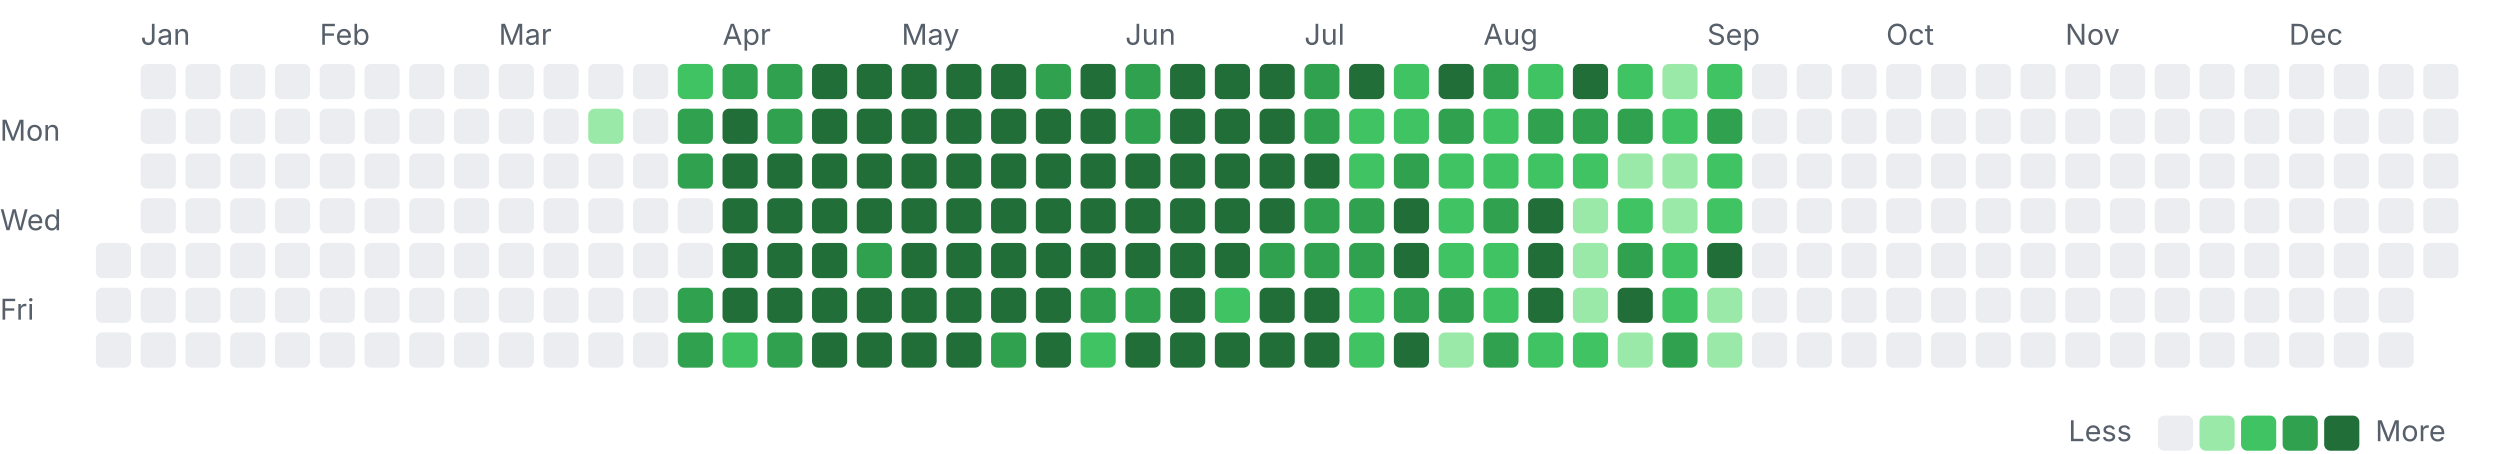
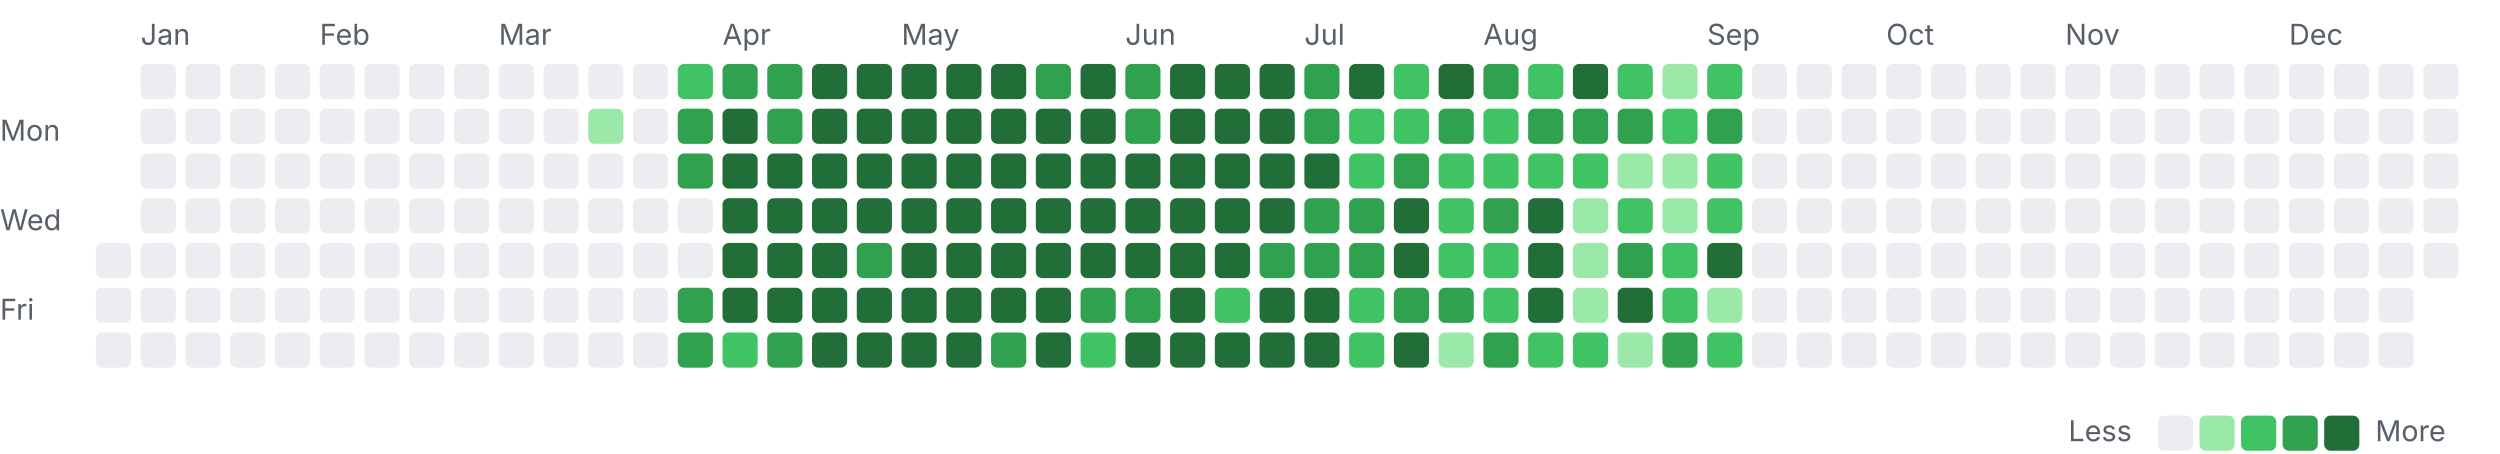
<svg xmlns="http://www.w3.org/2000/svg" width="782" height="142" viewBox="0 0 782 142">
  <style>.l0{fill:#ebedf0}.l1{fill:#9be9a8}.l2{fill:#40c463}.l3{fill:#30a14e}.l4{fill:#216e39} .lbl{fill:#57606a;font:9px -apple-system,Segoe UI,sans-serif}@media(prefers-color-scheme:dark){.l0{fill:#161b22}.l1{fill:#0e4429}.l2{fill:#006d32}.l3{fill:#26a641}.l4{fill:#39d353} .lbl{fill:#8b949e}}</style>
  <text class="lbl" x="44" y="14">Jan</text>
  <text class="lbl" x="100" y="14">Feb</text>
  <text class="lbl" x="156" y="14">Mar</text>
  <text class="lbl" x="226" y="14">Apr</text>
  <text class="lbl" x="282" y="14">May</text>
  <text class="lbl" x="352" y="14">Jun</text>
  <text class="lbl" x="408" y="14">Jul</text>
  <text class="lbl" x="464" y="14">Aug</text>
  <text class="lbl" x="534" y="14">Sep</text>
  <text class="lbl" x="590" y="14">Oct</text>
  <text class="lbl" x="646" y="14">Nov</text>
  <text class="lbl" x="716" y="14">Dec</text>
  <text class="lbl" x="0" y="44">Mon</text>
  <text class="lbl" x="0" y="72">Wed</text>
  <text class="lbl" x="0" y="100">Fri</text>
  <rect class="l0" x="30" y="76" width="11" height="11" rx="2" />
  <rect class="l0" x="30" y="90" width="11" height="11" rx="2" />
  <rect class="l0" x="30" y="104" width="11" height="11" rx="2" />
  <rect class="l0" x="44" y="20" width="11" height="11" rx="2" />
  <rect class="l0" x="44" y="34" width="11" height="11" rx="2" />
  <rect class="l0" x="44" y="48" width="11" height="11" rx="2" />
  <rect class="l0" x="44" y="62" width="11" height="11" rx="2" />
  <rect class="l0" x="44" y="76" width="11" height="11" rx="2" />
  <rect class="l0" x="44" y="90" width="11" height="11" rx="2" />
  <rect class="l0" x="44" y="104" width="11" height="11" rx="2" />
  <rect class="l0" x="58" y="20" width="11" height="11" rx="2" />
  <rect class="l0" x="58" y="34" width="11" height="11" rx="2" />
  <rect class="l0" x="58" y="48" width="11" height="11" rx="2" />
  <rect class="l0" x="58" y="62" width="11" height="11" rx="2" />
  <rect class="l0" x="58" y="76" width="11" height="11" rx="2" />
  <rect class="l0" x="58" y="90" width="11" height="11" rx="2" />
  <rect class="l0" x="58" y="104" width="11" height="11" rx="2" />
  <rect class="l0" x="72" y="20" width="11" height="11" rx="2" />
  <rect class="l0" x="72" y="34" width="11" height="11" rx="2" />
  <rect class="l0" x="72" y="48" width="11" height="11" rx="2" />
  <rect class="l0" x="72" y="62" width="11" height="11" rx="2" />
  <rect class="l0" x="72" y="76" width="11" height="11" rx="2" />
  <rect class="l0" x="72" y="90" width="11" height="11" rx="2" />
  <rect class="l0" x="72" y="104" width="11" height="11" rx="2" />
  <rect class="l0" x="86" y="20" width="11" height="11" rx="2" />
  <rect class="l0" x="86" y="34" width="11" height="11" rx="2" />
  <rect class="l0" x="86" y="48" width="11" height="11" rx="2" />
  <rect class="l0" x="86" y="62" width="11" height="11" rx="2" />
  <rect class="l0" x="86" y="76" width="11" height="11" rx="2" />
  <rect class="l0" x="86" y="90" width="11" height="11" rx="2" />
  <rect class="l0" x="86" y="104" width="11" height="11" rx="2" />
  <rect class="l0" x="100" y="20" width="11" height="11" rx="2" />
  <rect class="l0" x="100" y="34" width="11" height="11" rx="2" />
  <rect class="l0" x="100" y="48" width="11" height="11" rx="2" />
  <rect class="l0" x="100" y="62" width="11" height="11" rx="2" />
  <rect class="l0" x="100" y="76" width="11" height="11" rx="2" />
  <rect class="l0" x="100" y="90" width="11" height="11" rx="2" />
  <rect class="l0" x="100" y="104" width="11" height="11" rx="2" />
  <rect class="l0" x="114" y="20" width="11" height="11" rx="2" />
  <rect class="l0" x="114" y="34" width="11" height="11" rx="2" />
  <rect class="l0" x="114" y="48" width="11" height="11" rx="2" />
  <rect class="l0" x="114" y="62" width="11" height="11" rx="2" />
  <rect class="l0" x="114" y="76" width="11" height="11" rx="2" />
  <rect class="l0" x="114" y="90" width="11" height="11" rx="2" />
  <rect class="l0" x="114" y="104" width="11" height="11" rx="2" />
  <rect class="l0" x="128" y="20" width="11" height="11" rx="2" />
  <rect class="l0" x="128" y="34" width="11" height="11" rx="2" />
  <rect class="l0" x="128" y="48" width="11" height="11" rx="2" />
  <rect class="l0" x="128" y="62" width="11" height="11" rx="2" />
  <rect class="l0" x="128" y="76" width="11" height="11" rx="2" />
  <rect class="l0" x="128" y="90" width="11" height="11" rx="2" />
  <rect class="l0" x="128" y="104" width="11" height="11" rx="2" />
  <rect class="l0" x="142" y="20" width="11" height="11" rx="2" />
  <rect class="l0" x="142" y="34" width="11" height="11" rx="2" />
  <rect class="l0" x="142" y="48" width="11" height="11" rx="2" />
  <rect class="l0" x="142" y="62" width="11" height="11" rx="2" />
  <rect class="l0" x="142" y="76" width="11" height="11" rx="2" />
  <rect class="l0" x="142" y="90" width="11" height="11" rx="2" />
  <rect class="l0" x="142" y="104" width="11" height="11" rx="2" />
  <rect class="l0" x="156" y="20" width="11" height="11" rx="2" />
  <rect class="l0" x="156" y="34" width="11" height="11" rx="2" />
  <rect class="l0" x="156" y="48" width="11" height="11" rx="2" />
  <rect class="l0" x="156" y="62" width="11" height="11" rx="2" />
  <rect class="l0" x="156" y="76" width="11" height="11" rx="2" />
  <rect class="l0" x="156" y="90" width="11" height="11" rx="2" />
  <rect class="l0" x="156" y="104" width="11" height="11" rx="2" />
  <rect class="l0" x="170" y="20" width="11" height="11" rx="2" />
  <rect class="l0" x="170" y="34" width="11" height="11" rx="2" />
  <rect class="l0" x="170" y="48" width="11" height="11" rx="2" />
  <rect class="l0" x="170" y="62" width="11" height="11" rx="2" />
  <rect class="l0" x="170" y="76" width="11" height="11" rx="2" />
  <rect class="l0" x="170" y="90" width="11" height="11" rx="2" />
  <rect class="l0" x="170" y="104" width="11" height="11" rx="2" />
  <rect class="l0" x="184" y="20" width="11" height="11" rx="2" />
  <rect class="l1" x="184" y="34" width="11" height="11" rx="2" />
  <rect class="l0" x="184" y="48" width="11" height="11" rx="2" />
  <rect class="l0" x="184" y="62" width="11" height="11" rx="2" />
  <rect class="l0" x="184" y="76" width="11" height="11" rx="2" />
  <rect class="l0" x="184" y="90" width="11" height="11" rx="2" />
  <rect class="l0" x="184" y="104" width="11" height="11" rx="2" />
  <rect class="l0" x="198" y="20" width="11" height="11" rx="2" />
  <rect class="l0" x="198" y="34" width="11" height="11" rx="2" />
  <rect class="l0" x="198" y="48" width="11" height="11" rx="2" />
  <rect class="l0" x="198" y="62" width="11" height="11" rx="2" />
  <rect class="l0" x="198" y="76" width="11" height="11" rx="2" />
  <rect class="l0" x="198" y="90" width="11" height="11" rx="2" />
  <rect class="l0" x="198" y="104" width="11" height="11" rx="2" />
  <rect class="l2" x="212" y="20" width="11" height="11" rx="2" />
  <rect class="l3" x="212" y="34" width="11" height="11" rx="2" />
  <rect class="l3" x="212" y="48" width="11" height="11" rx="2" />
  <rect class="l0" x="212" y="62" width="11" height="11" rx="2" />
  <rect class="l0" x="212" y="76" width="11" height="11" rx="2" />
  <rect class="l3" x="212" y="90" width="11" height="11" rx="2" />
  <rect class="l3" x="212" y="104" width="11" height="11" rx="2" />
  <rect class="l3" x="226" y="20" width="11" height="11" rx="2" />
  <rect class="l4" x="226" y="34" width="11" height="11" rx="2" />
  <rect class="l4" x="226" y="48" width="11" height="11" rx="2" />
  <rect class="l4" x="226" y="62" width="11" height="11" rx="2" />
  <rect class="l4" x="226" y="76" width="11" height="11" rx="2" />
  <rect class="l4" x="226" y="90" width="11" height="11" rx="2" />
  <rect class="l2" x="226" y="104" width="11" height="11" rx="2" />
  <rect class="l3" x="240" y="20" width="11" height="11" rx="2" />
  <rect class="l3" x="240" y="34" width="11" height="11" rx="2" />
  <rect class="l4" x="240" y="48" width="11" height="11" rx="2" />
  <rect class="l4" x="240" y="62" width="11" height="11" rx="2" />
  <rect class="l4" x="240" y="76" width="11" height="11" rx="2" />
  <rect class="l4" x="240" y="90" width="11" height="11" rx="2" />
  <rect class="l3" x="240" y="104" width="11" height="11" rx="2" />
  <rect class="l4" x="254" y="20" width="11" height="11" rx="2" />
  <rect class="l4" x="254" y="34" width="11" height="11" rx="2" />
  <rect class="l4" x="254" y="48" width="11" height="11" rx="2" />
  <rect class="l4" x="254" y="62" width="11" height="11" rx="2" />
  <rect class="l4" x="254" y="76" width="11" height="11" rx="2" />
  <rect class="l4" x="254" y="90" width="11" height="11" rx="2" />
  <rect class="l4" x="254" y="104" width="11" height="11" rx="2" />
  <rect class="l4" x="268" y="20" width="11" height="11" rx="2" />
  <rect class="l4" x="268" y="34" width="11" height="11" rx="2" />
  <rect class="l4" x="268" y="48" width="11" height="11" rx="2" />
  <rect class="l4" x="268" y="62" width="11" height="11" rx="2" />
  <rect class="l3" x="268" y="76" width="11" height="11" rx="2" />
  <rect class="l4" x="268" y="90" width="11" height="11" rx="2" />
  <rect class="l4" x="268" y="104" width="11" height="11" rx="2" />
  <rect class="l4" x="282" y="20" width="11" height="11" rx="2" />
  <rect class="l4" x="282" y="34" width="11" height="11" rx="2" />
  <rect class="l4" x="282" y="48" width="11" height="11" rx="2" />
  <rect class="l4" x="282" y="62" width="11" height="11" rx="2" />
  <rect class="l4" x="282" y="76" width="11" height="11" rx="2" />
  <rect class="l4" x="282" y="90" width="11" height="11" rx="2" />
  <rect class="l4" x="282" y="104" width="11" height="11" rx="2" />
  <rect class="l4" x="296" y="20" width="11" height="11" rx="2" />
  <rect class="l4" x="296" y="34" width="11" height="11" rx="2" />
  <rect class="l4" x="296" y="48" width="11" height="11" rx="2" />
  <rect class="l4" x="296" y="62" width="11" height="11" rx="2" />
  <rect class="l4" x="296" y="76" width="11" height="11" rx="2" />
  <rect class="l4" x="296" y="90" width="11" height="11" rx="2" />
  <rect class="l4" x="296" y="104" width="11" height="11" rx="2" />
  <rect class="l4" x="310" y="20" width="11" height="11" rx="2" />
  <rect class="l4" x="310" y="34" width="11" height="11" rx="2" />
  <rect class="l4" x="310" y="48" width="11" height="11" rx="2" />
  <rect class="l4" x="310" y="62" width="11" height="11" rx="2" />
  <rect class="l4" x="310" y="76" width="11" height="11" rx="2" />
  <rect class="l4" x="310" y="90" width="11" height="11" rx="2" />
  <rect class="l3" x="310" y="104" width="11" height="11" rx="2" />
  <rect class="l3" x="324" y="20" width="11" height="11" rx="2" />
  <rect class="l4" x="324" y="34" width="11" height="11" rx="2" />
  <rect class="l4" x="324" y="48" width="11" height="11" rx="2" />
  <rect class="l4" x="324" y="62" width="11" height="11" rx="2" />
  <rect class="l4" x="324" y="76" width="11" height="11" rx="2" />
  <rect class="l4" x="324" y="90" width="11" height="11" rx="2" />
  <rect class="l4" x="324" y="104" width="11" height="11" rx="2" />
  <rect class="l4" x="338" y="20" width="11" height="11" rx="2" />
  <rect class="l4" x="338" y="34" width="11" height="11" rx="2" />
  <rect class="l4" x="338" y="48" width="11" height="11" rx="2" />
  <rect class="l4" x="338" y="62" width="11" height="11" rx="2" />
  <rect class="l4" x="338" y="76" width="11" height="11" rx="2" />
  <rect class="l3" x="338" y="90" width="11" height="11" rx="2" />
  <rect class="l2" x="338" y="104" width="11" height="11" rx="2" />
  <rect class="l3" x="352" y="20" width="11" height="11" rx="2" />
  <rect class="l3" x="352" y="34" width="11" height="11" rx="2" />
  <rect class="l4" x="352" y="48" width="11" height="11" rx="2" />
  <rect class="l4" x="352" y="62" width="11" height="11" rx="2" />
  <rect class="l4" x="352" y="76" width="11" height="11" rx="2" />
  <rect class="l3" x="352" y="90" width="11" height="11" rx="2" />
  <rect class="l4" x="352" y="104" width="11" height="11" rx="2" />
  <rect class="l4" x="366" y="20" width="11" height="11" rx="2" />
  <rect class="l4" x="366" y="34" width="11" height="11" rx="2" />
  <rect class="l4" x="366" y="48" width="11" height="11" rx="2" />
  <rect class="l4" x="366" y="62" width="11" height="11" rx="2" />
  <rect class="l4" x="366" y="76" width="11" height="11" rx="2" />
  <rect class="l4" x="366" y="90" width="11" height="11" rx="2" />
  <rect class="l4" x="366" y="104" width="11" height="11" rx="2" />
  <rect class="l4" x="380" y="20" width="11" height="11" rx="2" />
  <rect class="l4" x="380" y="34" width="11" height="11" rx="2" />
  <rect class="l4" x="380" y="48" width="11" height="11" rx="2" />
  <rect class="l4" x="380" y="62" width="11" height="11" rx="2" />
  <rect class="l4" x="380" y="76" width="11" height="11" rx="2" />
  <rect class="l2" x="380" y="90" width="11" height="11" rx="2" />
  <rect class="l4" x="380" y="104" width="11" height="11" rx="2" />
  <rect class="l4" x="394" y="20" width="11" height="11" rx="2" />
  <rect class="l4" x="394" y="34" width="11" height="11" rx="2" />
  <rect class="l4" x="394" y="48" width="11" height="11" rx="2" />
  <rect class="l4" x="394" y="62" width="11" height="11" rx="2" />
  <rect class="l3" x="394" y="76" width="11" height="11" rx="2" />
  <rect class="l4" x="394" y="90" width="11" height="11" rx="2" />
  <rect class="l4" x="394" y="104" width="11" height="11" rx="2" />
  <rect class="l3" x="408" y="20" width="11" height="11" rx="2" />
  <rect class="l3" x="408" y="34" width="11" height="11" rx="2" />
  <rect class="l4" x="408" y="48" width="11" height="11" rx="2" />
  <rect class="l3" x="408" y="62" width="11" height="11" rx="2" />
  <rect class="l3" x="408" y="76" width="11" height="11" rx="2" />
  <rect class="l4" x="408" y="90" width="11" height="11" rx="2" />
  <rect class="l4" x="408" y="104" width="11" height="11" rx="2" />
  <rect class="l4" x="422" y="20" width="11" height="11" rx="2" />
  <rect class="l2" x="422" y="34" width="11" height="11" rx="2" />
  <rect class="l2" x="422" y="48" width="11" height="11" rx="2" />
  <rect class="l3" x="422" y="62" width="11" height="11" rx="2" />
  <rect class="l3" x="422" y="76" width="11" height="11" rx="2" />
  <rect class="l2" x="422" y="90" width="11" height="11" rx="2" />
  <rect class="l2" x="422" y="104" width="11" height="11" rx="2" />
  <rect class="l2" x="436" y="20" width="11" height="11" rx="2" />
  <rect class="l2" x="436" y="34" width="11" height="11" rx="2" />
  <rect class="l3" x="436" y="48" width="11" height="11" rx="2" />
  <rect class="l4" x="436" y="62" width="11" height="11" rx="2" />
  <rect class="l4" x="436" y="76" width="11" height="11" rx="2" />
  <rect class="l3" x="436" y="90" width="11" height="11" rx="2" />
  <rect class="l4" x="436" y="104" width="11" height="11" rx="2" />
  <rect class="l4" x="450" y="20" width="11" height="11" rx="2" />
  <rect class="l3" x="450" y="34" width="11" height="11" rx="2" />
  <rect class="l2" x="450" y="48" width="11" height="11" rx="2" />
  <rect class="l2" x="450" y="62" width="11" height="11" rx="2" />
  <rect class="l2" x="450" y="76" width="11" height="11" rx="2" />
  <rect class="l3" x="450" y="90" width="11" height="11" rx="2" />
  <rect class="l1" x="450" y="104" width="11" height="11" rx="2" />
  <rect class="l3" x="464" y="20" width="11" height="11" rx="2" />
  <rect class="l2" x="464" y="34" width="11" height="11" rx="2" />
  <rect class="l2" x="464" y="48" width="11" height="11" rx="2" />
  <rect class="l3" x="464" y="62" width="11" height="11" rx="2" />
  <rect class="l2" x="464" y="76" width="11" height="11" rx="2" />
  <rect class="l2" x="464" y="90" width="11" height="11" rx="2" />
  <rect class="l3" x="464" y="104" width="11" height="11" rx="2" />
  <rect class="l2" x="478" y="20" width="11" height="11" rx="2" />
  <rect class="l3" x="478" y="34" width="11" height="11" rx="2" />
  <rect class="l2" x="478" y="48" width="11" height="11" rx="2" />
  <rect class="l4" x="478" y="62" width="11" height="11" rx="2" />
  <rect class="l4" x="478" y="76" width="11" height="11" rx="2" />
  <rect class="l4" x="478" y="90" width="11" height="11" rx="2" />
  <rect class="l2" x="478" y="104" width="11" height="11" rx="2" />
  <rect class="l4" x="492" y="20" width="11" height="11" rx="2" />
  <rect class="l3" x="492" y="34" width="11" height="11" rx="2" />
  <rect class="l2" x="492" y="48" width="11" height="11" rx="2" />
  <rect class="l1" x="492" y="62" width="11" height="11" rx="2" />
  <rect class="l1" x="492" y="76" width="11" height="11" rx="2" />
  <rect class="l1" x="492" y="90" width="11" height="11" rx="2" />
  <rect class="l2" x="492" y="104" width="11" height="11" rx="2" />
  <rect class="l2" x="506" y="20" width="11" height="11" rx="2" />
  <rect class="l3" x="506" y="34" width="11" height="11" rx="2" />
  <rect class="l1" x="506" y="48" width="11" height="11" rx="2" />
  <rect class="l2" x="506" y="62" width="11" height="11" rx="2" />
  <rect class="l3" x="506" y="76" width="11" height="11" rx="2" />
  <rect class="l4" x="506" y="90" width="11" height="11" rx="2" />
  <rect class="l1" x="506" y="104" width="11" height="11" rx="2" />
  <rect class="l1" x="520" y="20" width="11" height="11" rx="2" />
  <rect class="l2" x="520" y="34" width="11" height="11" rx="2" />
  <rect class="l1" x="520" y="48" width="11" height="11" rx="2" />
  <rect class="l1" x="520" y="62" width="11" height="11" rx="2" />
  <rect class="l2" x="520" y="76" width="11" height="11" rx="2" />
  <rect class="l2" x="520" y="90" width="11" height="11" rx="2" />
  <rect class="l3" x="520" y="104" width="11" height="11" rx="2" />
  <rect class="l2" x="534" y="20" width="11" height="11" rx="2" />
  <rect class="l3" x="534" y="34" width="11" height="11" rx="2" />
  <rect class="l2" x="534" y="48" width="11" height="11" rx="2" />
  <rect class="l2" x="534" y="62" width="11" height="11" rx="2" />
  <rect class="l4" x="534" y="76" width="11" height="11" rx="2" />
  <rect class="l1" x="534" y="90" width="11" height="11" rx="2" />
-   <rect class="l1" x="534" y="104" width="11" height="11" rx="2" />
+   <rect class="l2" x="534" y="104" width="11" height="11" rx="2" />
  <rect class="l0" x="548" y="20" width="11" height="11" rx="2" />
  <rect class="l0" x="548" y="34" width="11" height="11" rx="2" />
  <rect class="l0" x="548" y="48" width="11" height="11" rx="2" />
  <rect class="l0" x="548" y="62" width="11" height="11" rx="2" />
  <rect class="l0" x="548" y="76" width="11" height="11" rx="2" />
  <rect class="l0" x="548" y="90" width="11" height="11" rx="2" />
  <rect class="l0" x="548" y="104" width="11" height="11" rx="2" />
  <rect class="l0" x="562" y="20" width="11" height="11" rx="2" />
  <rect class="l0" x="562" y="34" width="11" height="11" rx="2" />
  <rect class="l0" x="562" y="48" width="11" height="11" rx="2" />
  <rect class="l0" x="562" y="62" width="11" height="11" rx="2" />
  <rect class="l0" x="562" y="76" width="11" height="11" rx="2" />
  <rect class="l0" x="562" y="90" width="11" height="11" rx="2" />
  <rect class="l0" x="562" y="104" width="11" height="11" rx="2" />
  <rect class="l0" x="576" y="20" width="11" height="11" rx="2" />
  <rect class="l0" x="576" y="34" width="11" height="11" rx="2" />
  <rect class="l0" x="576" y="48" width="11" height="11" rx="2" />
  <rect class="l0" x="576" y="62" width="11" height="11" rx="2" />
  <rect class="l0" x="576" y="76" width="11" height="11" rx="2" />
  <rect class="l0" x="576" y="90" width="11" height="11" rx="2" />
  <rect class="l0" x="576" y="104" width="11" height="11" rx="2" />
  <rect class="l0" x="590" y="20" width="11" height="11" rx="2" />
  <rect class="l0" x="590" y="34" width="11" height="11" rx="2" />
  <rect class="l0" x="590" y="48" width="11" height="11" rx="2" />
  <rect class="l0" x="590" y="62" width="11" height="11" rx="2" />
  <rect class="l0" x="590" y="76" width="11" height="11" rx="2" />
  <rect class="l0" x="590" y="90" width="11" height="11" rx="2" />
  <rect class="l0" x="590" y="104" width="11" height="11" rx="2" />
  <rect class="l0" x="604" y="20" width="11" height="11" rx="2" />
  <rect class="l0" x="604" y="34" width="11" height="11" rx="2" />
  <rect class="l0" x="604" y="48" width="11" height="11" rx="2" />
  <rect class="l0" x="604" y="62" width="11" height="11" rx="2" />
  <rect class="l0" x="604" y="76" width="11" height="11" rx="2" />
  <rect class="l0" x="604" y="90" width="11" height="11" rx="2" />
  <rect class="l0" x="604" y="104" width="11" height="11" rx="2" />
  <rect class="l0" x="618" y="20" width="11" height="11" rx="2" />
  <rect class="l0" x="618" y="34" width="11" height="11" rx="2" />
  <rect class="l0" x="618" y="48" width="11" height="11" rx="2" />
  <rect class="l0" x="618" y="62" width="11" height="11" rx="2" />
  <rect class="l0" x="618" y="76" width="11" height="11" rx="2" />
  <rect class="l0" x="618" y="90" width="11" height="11" rx="2" />
  <rect class="l0" x="618" y="104" width="11" height="11" rx="2" />
  <rect class="l0" x="632" y="20" width="11" height="11" rx="2" />
  <rect class="l0" x="632" y="34" width="11" height="11" rx="2" />
  <rect class="l0" x="632" y="48" width="11" height="11" rx="2" />
  <rect class="l0" x="632" y="62" width="11" height="11" rx="2" />
  <rect class="l0" x="632" y="76" width="11" height="11" rx="2" />
  <rect class="l0" x="632" y="90" width="11" height="11" rx="2" />
  <rect class="l0" x="632" y="104" width="11" height="11" rx="2" />
  <rect class="l0" x="646" y="20" width="11" height="11" rx="2" />
  <rect class="l0" x="646" y="34" width="11" height="11" rx="2" />
  <rect class="l0" x="646" y="48" width="11" height="11" rx="2" />
  <rect class="l0" x="646" y="62" width="11" height="11" rx="2" />
  <rect class="l0" x="646" y="76" width="11" height="11" rx="2" />
  <rect class="l0" x="646" y="90" width="11" height="11" rx="2" />
  <rect class="l0" x="646" y="104" width="11" height="11" rx="2" />
  <rect class="l0" x="660" y="20" width="11" height="11" rx="2" />
  <rect class="l0" x="660" y="34" width="11" height="11" rx="2" />
  <rect class="l0" x="660" y="48" width="11" height="11" rx="2" />
  <rect class="l0" x="660" y="62" width="11" height="11" rx="2" />
  <rect class="l0" x="660" y="76" width="11" height="11" rx="2" />
  <rect class="l0" x="660" y="90" width="11" height="11" rx="2" />
  <rect class="l0" x="660" y="104" width="11" height="11" rx="2" />
  <rect class="l0" x="674" y="20" width="11" height="11" rx="2" />
  <rect class="l0" x="674" y="34" width="11" height="11" rx="2" />
  <rect class="l0" x="674" y="48" width="11" height="11" rx="2" />
  <rect class="l0" x="674" y="62" width="11" height="11" rx="2" />
  <rect class="l0" x="674" y="76" width="11" height="11" rx="2" />
  <rect class="l0" x="674" y="90" width="11" height="11" rx="2" />
  <rect class="l0" x="674" y="104" width="11" height="11" rx="2" />
  <rect class="l0" x="688" y="20" width="11" height="11" rx="2" />
  <rect class="l0" x="688" y="34" width="11" height="11" rx="2" />
  <rect class="l0" x="688" y="48" width="11" height="11" rx="2" />
  <rect class="l0" x="688" y="62" width="11" height="11" rx="2" />
  <rect class="l0" x="688" y="76" width="11" height="11" rx="2" />
  <rect class="l0" x="688" y="90" width="11" height="11" rx="2" />
  <rect class="l0" x="688" y="104" width="11" height="11" rx="2" />
  <rect class="l0" x="702" y="20" width="11" height="11" rx="2" />
  <rect class="l0" x="702" y="34" width="11" height="11" rx="2" />
  <rect class="l0" x="702" y="48" width="11" height="11" rx="2" />
  <rect class="l0" x="702" y="62" width="11" height="11" rx="2" />
  <rect class="l0" x="702" y="76" width="11" height="11" rx="2" />
  <rect class="l0" x="702" y="90" width="11" height="11" rx="2" />
  <rect class="l0" x="702" y="104" width="11" height="11" rx="2" />
  <rect class="l0" x="716" y="20" width="11" height="11" rx="2" />
  <rect class="l0" x="716" y="34" width="11" height="11" rx="2" />
  <rect class="l0" x="716" y="48" width="11" height="11" rx="2" />
  <rect class="l0" x="716" y="62" width="11" height="11" rx="2" />
  <rect class="l0" x="716" y="76" width="11" height="11" rx="2" />
  <rect class="l0" x="716" y="90" width="11" height="11" rx="2" />
  <rect class="l0" x="716" y="104" width="11" height="11" rx="2" />
  <rect class="l0" x="730" y="20" width="11" height="11" rx="2" />
  <rect class="l0" x="730" y="34" width="11" height="11" rx="2" />
  <rect class="l0" x="730" y="48" width="11" height="11" rx="2" />
  <rect class="l0" x="730" y="62" width="11" height="11" rx="2" />
  <rect class="l0" x="730" y="76" width="11" height="11" rx="2" />
  <rect class="l0" x="730" y="90" width="11" height="11" rx="2" />
  <rect class="l0" x="730" y="104" width="11" height="11" rx="2" />
  <rect class="l0" x="744" y="20" width="11" height="11" rx="2" />
  <rect class="l0" x="744" y="34" width="11" height="11" rx="2" />
  <rect class="l0" x="744" y="48" width="11" height="11" rx="2" />
  <rect class="l0" x="744" y="62" width="11" height="11" rx="2" />
  <rect class="l0" x="744" y="76" width="11" height="11" rx="2" />
  <rect class="l0" x="744" y="90" width="11" height="11" rx="2" />
  <rect class="l0" x="744" y="104" width="11" height="11" rx="2" />
  <rect class="l0" x="758" y="20" width="11" height="11" rx="2" />
  <rect class="l0" x="758" y="34" width="11" height="11" rx="2" />
  <rect class="l0" x="758" y="48" width="11" height="11" rx="2" />
  <rect class="l0" x="758" y="62" width="11" height="11" rx="2" />
  <rect class="l0" x="758" y="76" width="11" height="11" rx="2" />
  <text class="lbl" x="647" y="138">Less</text>
  <rect class="l0" x="675" y="130" width="11" height="11" rx="2" />
  <rect class="l1" x="688" y="130" width="11" height="11" rx="2" />
  <rect class="l2" x="701" y="130" width="11" height="11" rx="2" />
  <rect class="l3" x="714" y="130" width="11" height="11" rx="2" />
  <rect class="l4" x="727" y="130" width="11" height="11" rx="2" />
  <text class="lbl" x="743" y="138">More</text>
</svg>
